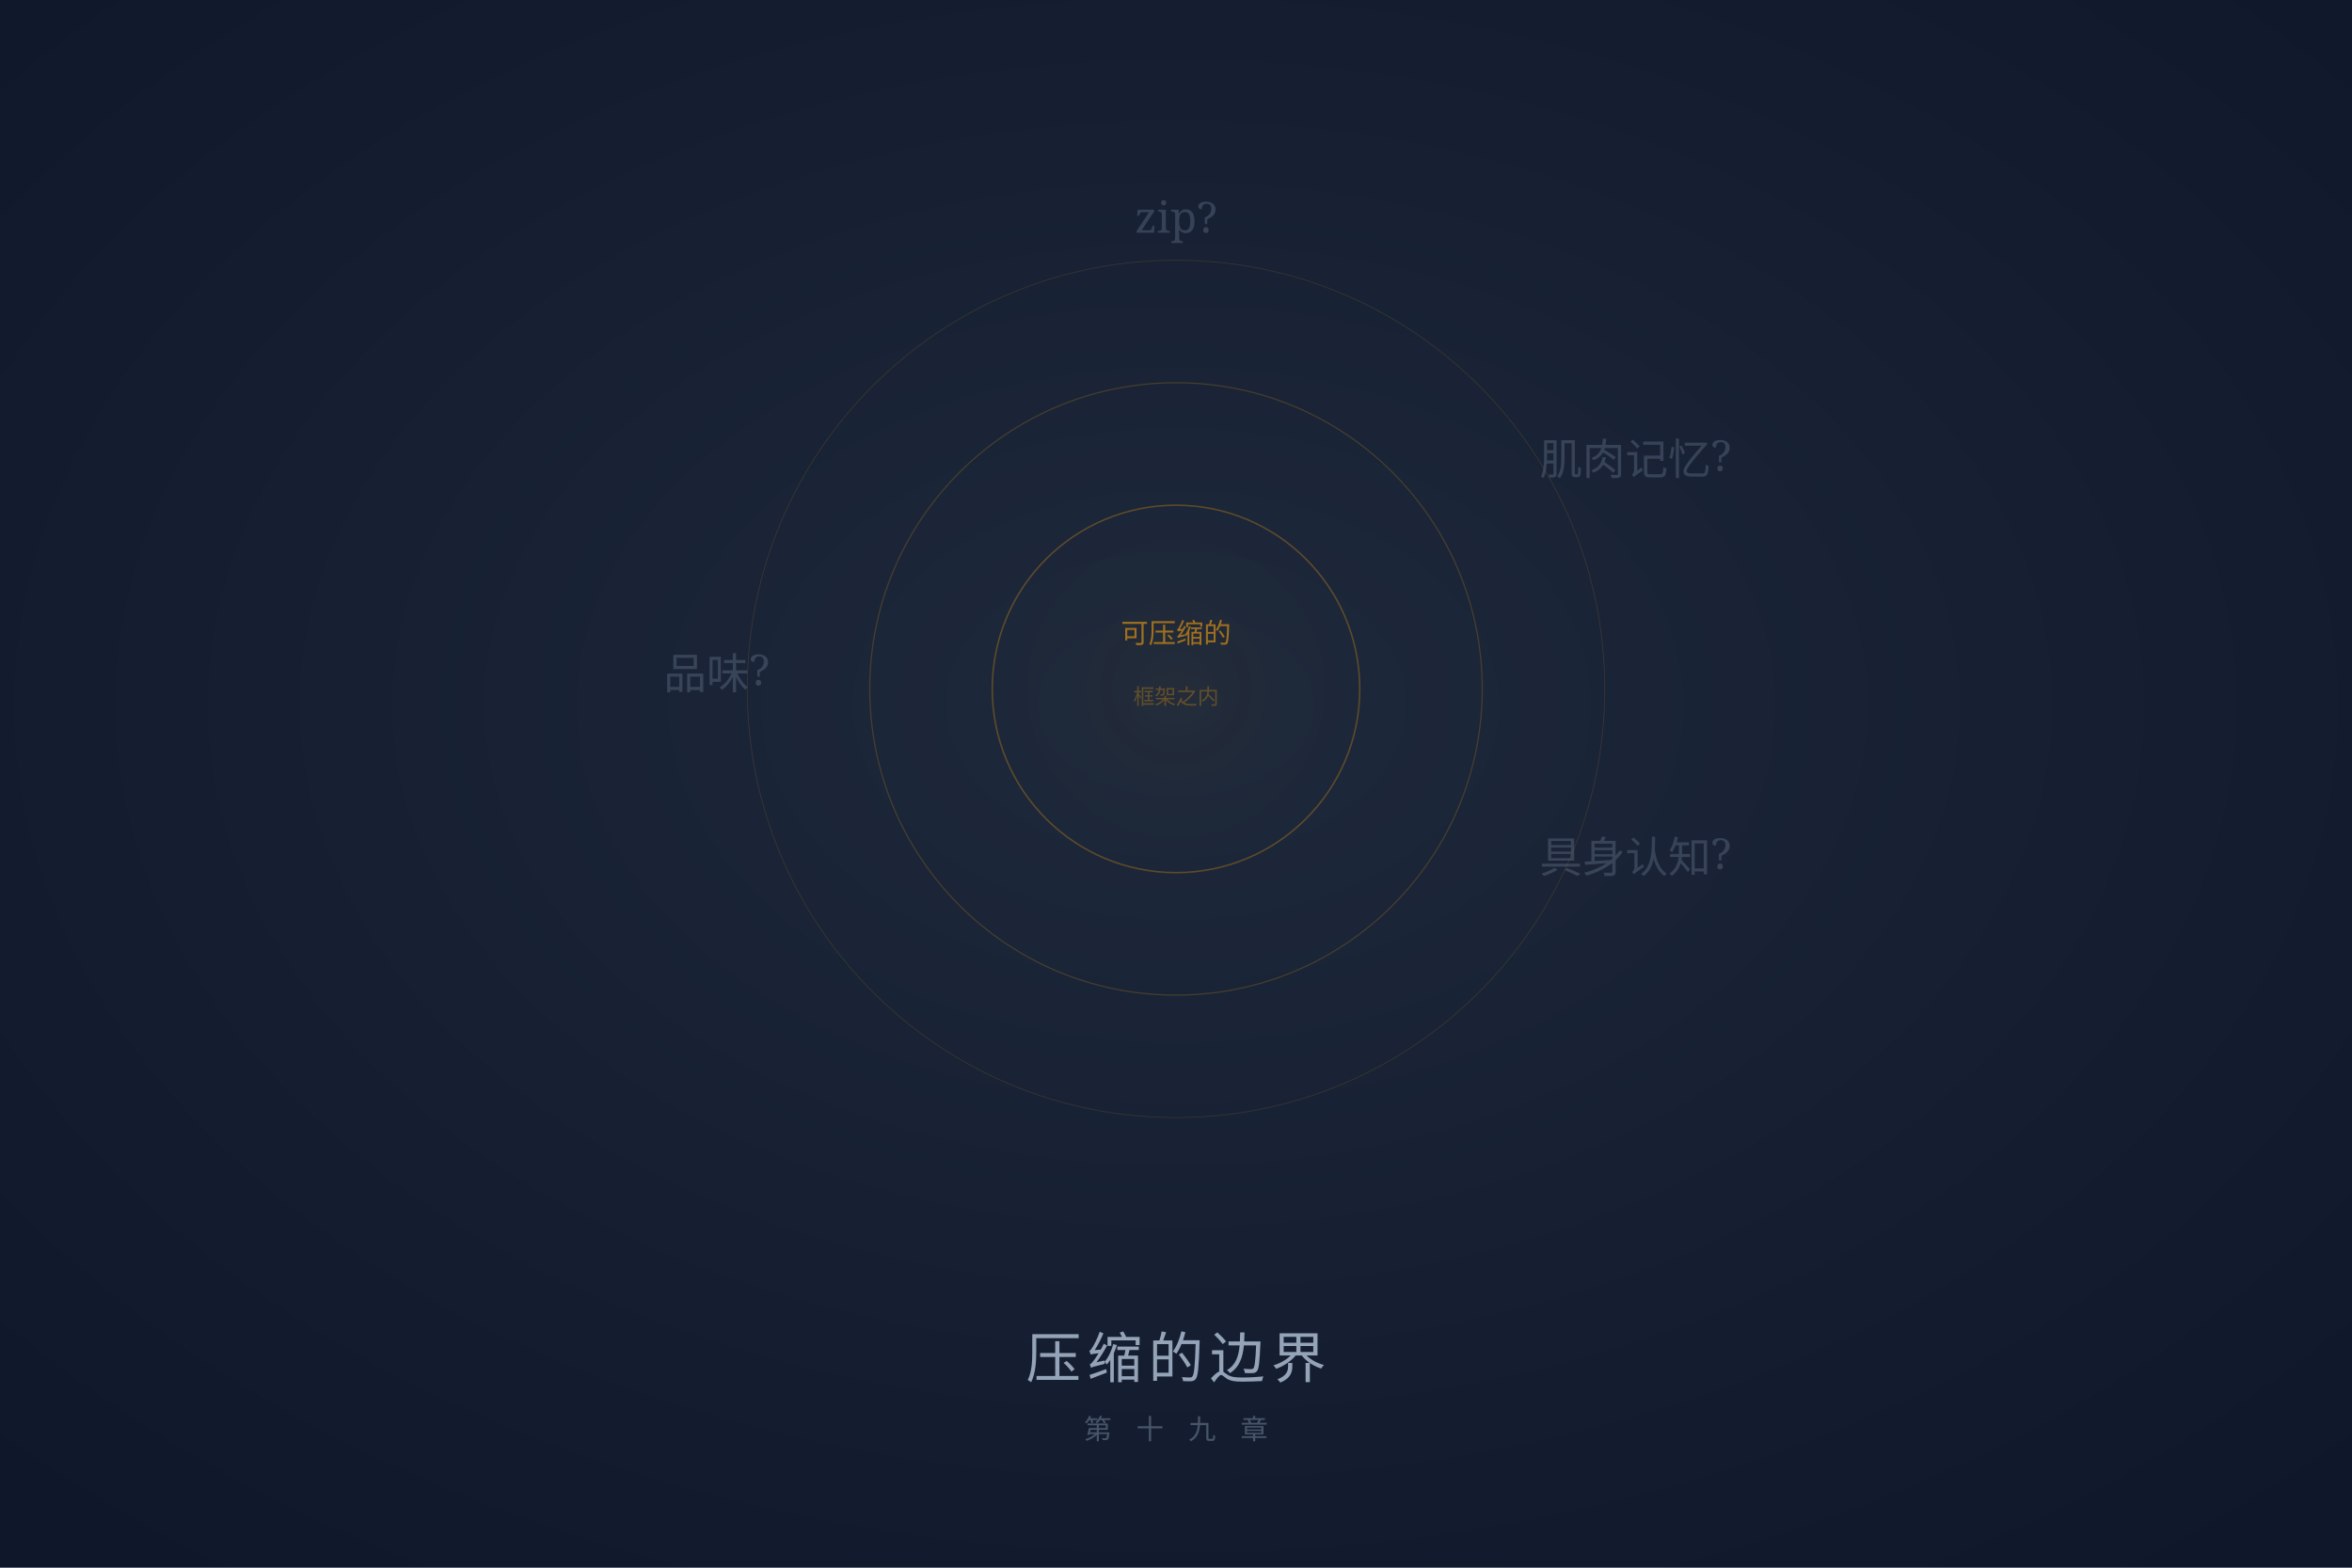
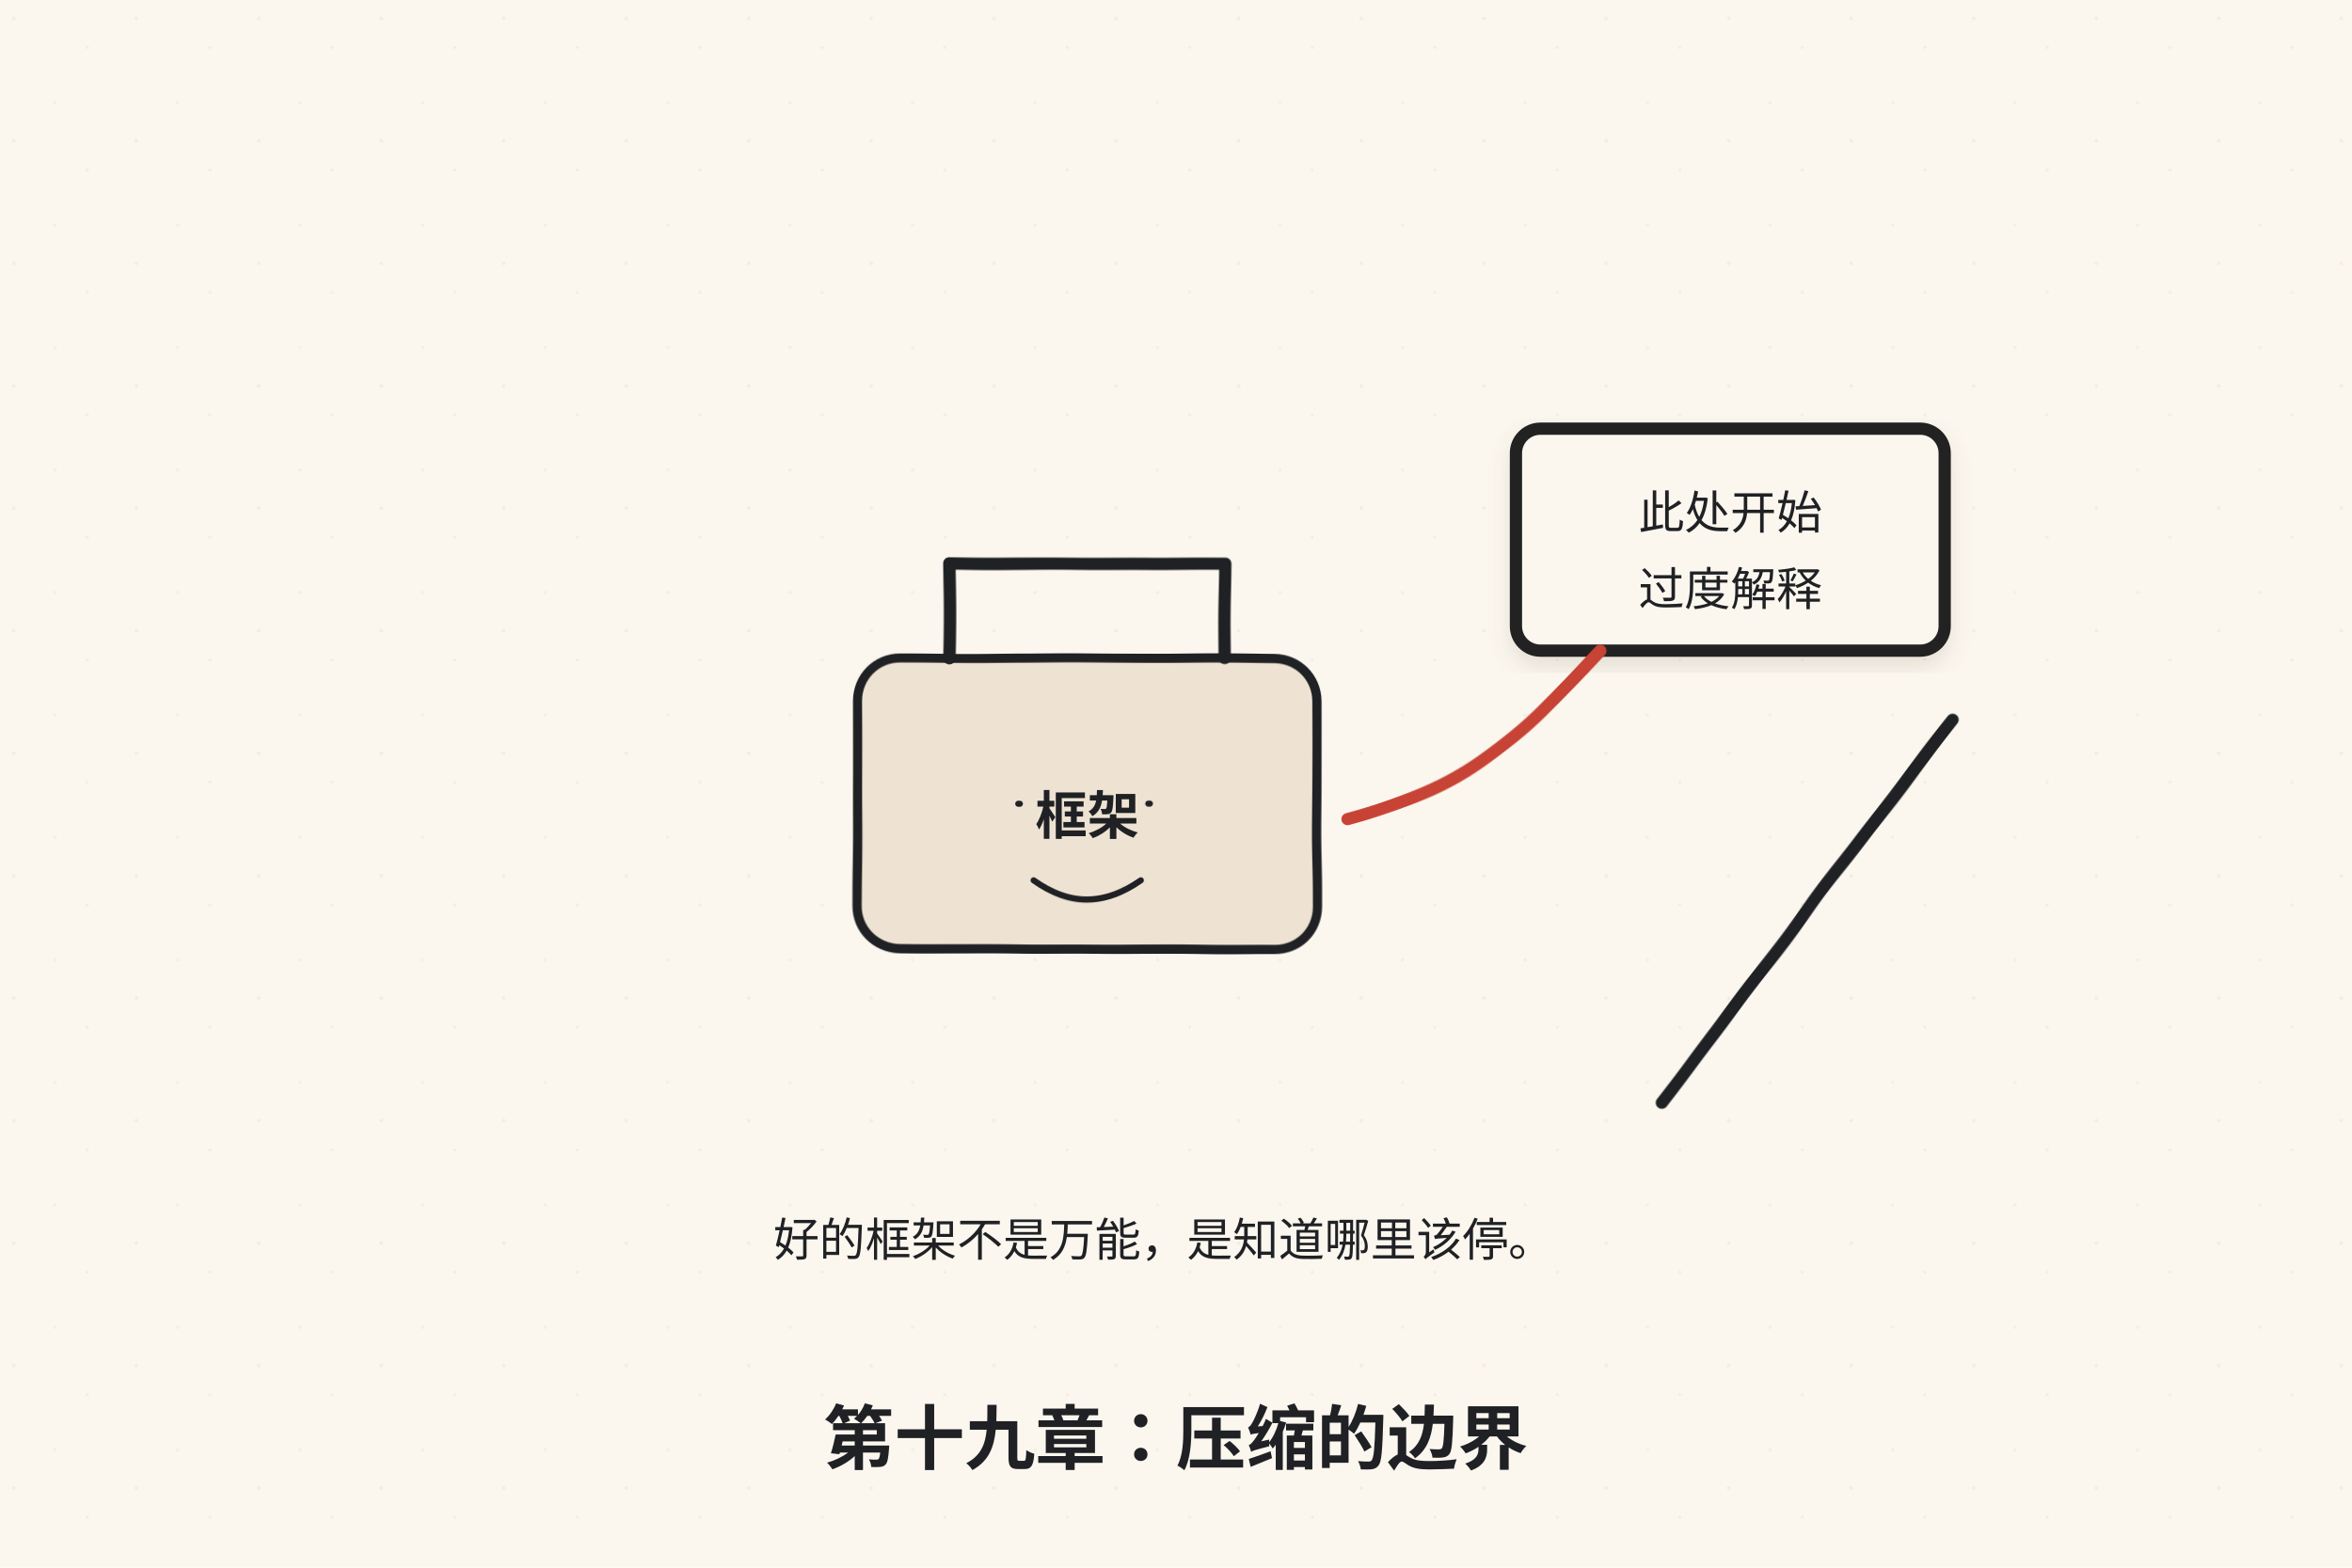
- <svg xmlns="http://www.w3.org/2000/svg" width="1536" height="1024" viewBox="0 0 1536 1024" role="img" aria-label="压缩的边界">
+ <svg xmlns="http://www.w3.org/2000/svg" width="1536" height="1024" viewBox="0 0 1536 1024" role="img" aria-labelledby="title desc">
  <defs>
-     <radialGradient id="bg" cx="50%" cy="45%" r="70%">
-       <stop offset="0%" stop-color="#1e293b" />
-       <stop offset="100%" stop-color="#0f172a" />
-     </radialGradient>
-     <radialGradient id="innerGlow" cx="50%" cy="50%" r="50%">
-       <stop offset="0%" stop-color="#f59e0b" stop-opacity="0.1" />
-       <stop offset="60%" stop-color="#f59e0b" stop-opacity="0.02" />
-       <stop offset="100%" stop-color="#f59e0b" stop-opacity="0" />
-     </radialGradient>
-     <filter id="glow">
-       <feGaussianBlur stdDeviation="3" />
+     <filter id="wobble">
+       <feTurbulence type="fractalNoise" baseFrequency="0.012" numOctaves="2" seed="7" />
+       <feDisplacementMap in="SourceGraphic" scale="1.8" />
    </filter>
+     <filter id="softShadow">
+       <feDropShadow dx="0" dy="7" stdDeviation="7" flood-color="#6b5a44" flood-opacity="0.15" />
+     </filter>
+     <pattern id="paperGrain" width="80" height="80" patternUnits="userSpaceOnUse">
+       <circle cx="9" cy="12" r="1.2" fill="#dccdb8" opacity=".25" />
+       <circle cx="57" cy="31" r="1" fill="#dccdb8" opacity=".25" />
+       <circle cx="36" cy="67" r="1.1" fill="#dccdb8" opacity=".22" />
+     </pattern>
+     <style>.ink{fill:none;stroke:#202124;stroke-width:8;stroke-linecap:round;stroke-linejoin:round;filter:url(#wobble)}.thin{fill:none;stroke:#202124;stroke-width:4;stroke-linecap:round;stroke-linejoin:round;filter:url(#wobble)}.red{fill:none;stroke:#c74335;stroke-width:8;stroke-linecap:round;stroke-linejoin:round;filter:url(#wobble)}.fillPaper{fill:#fbf7ef;stroke:#202124;stroke-width:8;stroke-linecap:round;stroke-linejoin:round;filter:url(#softShadow)}.wash{fill:#eee3d3;stroke:#202124;stroke-width:6;stroke-linecap:round;stroke-linejoin:round;filter:url(#wobble)}.redFill{fill:#c74335;stroke:#202124;stroke-width:6;stroke-linecap:round;stroke-linejoin:round;filter:url(#wobble)}.blueFill{fill:#3e6f8f;stroke:#202124;stroke-width:6;stroke-linecap:round;stroke-linejoin:round;filter:url(#wobble)}.greenFill{fill:#5f7f53;stroke:#202124;stroke-width:6;stroke-linecap:round;stroke-linejoin:round;filter:url(#wobble)}.goldFill{fill:#b88a36;stroke:#202124;stroke-width:6;stroke-linecap:round;stroke-linejoin:round;filter:url(#wobble)}text{font-family:Arial,'Microsoft YaHei',sans-serif;fill:#202124;dominant-baseline:middle}.caption{font-size:30px}.small{font-size:24px}.label{font-size:34px;font-weight:700}.title{font-size:46px;font-weight:700}</style>
  </defs>
-   <rect width="1536" height="1024" fill="url(#bg)" />
-   <circle cx="768" cy="450" r="280" fill="none" stroke="#f59e0b" stroke-width="0.5" opacity="0.15" />
-   <circle cx="768" cy="450" r="200" fill="none" stroke="#f59e0b" stroke-width="0.8" opacity="0.2" />
-   <circle cx="768" cy="450" r="120" fill="url(#innerGlow)" stroke="#f59e0b" stroke-width="1" opacity="0.3" />
-   <text x="768" y="420" text-anchor="middle" font-family="'Noto Serif SC', 'Songti SC', serif" font-size="18" fill="#f59e0b" opacity="0.6">可压缩的</text>
-   <text x="768" y="460" text-anchor="middle" font-family="'Noto Serif SC', 'Songti SC', serif" font-size="14" fill="#f59e0b" opacity="0.3">框架之内</text>
-   <text x="768" y="152" text-anchor="middle" font-family="'Georgia', serif" font-size="28" fill="#64748b" opacity="0.4">zip?</text>
-   <text x="1068" y="310" text-anchor="middle" font-family="'Georgia', serif" font-size="28" fill="#64748b" opacity="0.4">肌肉记忆?</text>
-   <text x="1068" y="570" text-anchor="middle" font-family="'Georgia', serif" font-size="28" fill="#64748b" opacity="0.4">具身认知?</text>
-   <text x="468" y="450" text-anchor="middle" font-family="'Georgia', serif" font-size="28" fill="#64748b" opacity="0.4">品味?</text>
-   <text x="768" y="900" text-anchor="middle" font-family="'Noto Serif SC', 'Songti SC', serif" font-size="36" fill="#94a3b8" letter-spacing="4">压缩的边界</text>
-   <text x="768" y="940" text-anchor="middle" font-family="'Noto Serif SC', 'Songti SC', serif" font-size="18" fill="#475569" letter-spacing="6">第 十 九 章</text>
+   <rect width="1536" height="1024" fill="#fbf7ef" />
+   <rect width="1536" height="1024" fill="url(#paperGrain)" />
+   <g>
+     <path class="red" d="M250 720 h835" />
+     <path class="ink" d="M1085 720 l190 -250" />
+     <rect class="wash" x="560" y="430" width="300" height="190" rx="28" />
+     <path class="ink" d="M620 430 v-62 h180 v62" />
+     <path class="thin" d="M710 448 v154" />
+     <text x="710" y="533" class="label" text-anchor="middle">框架</text>
+     <path class="thin" d="M665 525 h1 M750 525 h1 M675 575 q35 25 70 0" />
+     <rect class="fillPaper" x="990" y="280" width="280" height="145" rx="16" />
+     <text x="1130" y="335" class="caption" text-anchor="middle">此处开始</text>
+     <text x="1130" y="385" class="caption" text-anchor="middle">过度解释</text>
+     <path class="red" d="M880 535 C955 515 990 485 1045 425" />
+     <text x="760" y="810" class="caption" text-anchor="middle">好的框架不是万能，是知道哪里该停。</text>
+   </g>
+   <text x="768" y="940" class="title" text-anchor="middle">第十九章：压缩的边界</text>
</svg>
